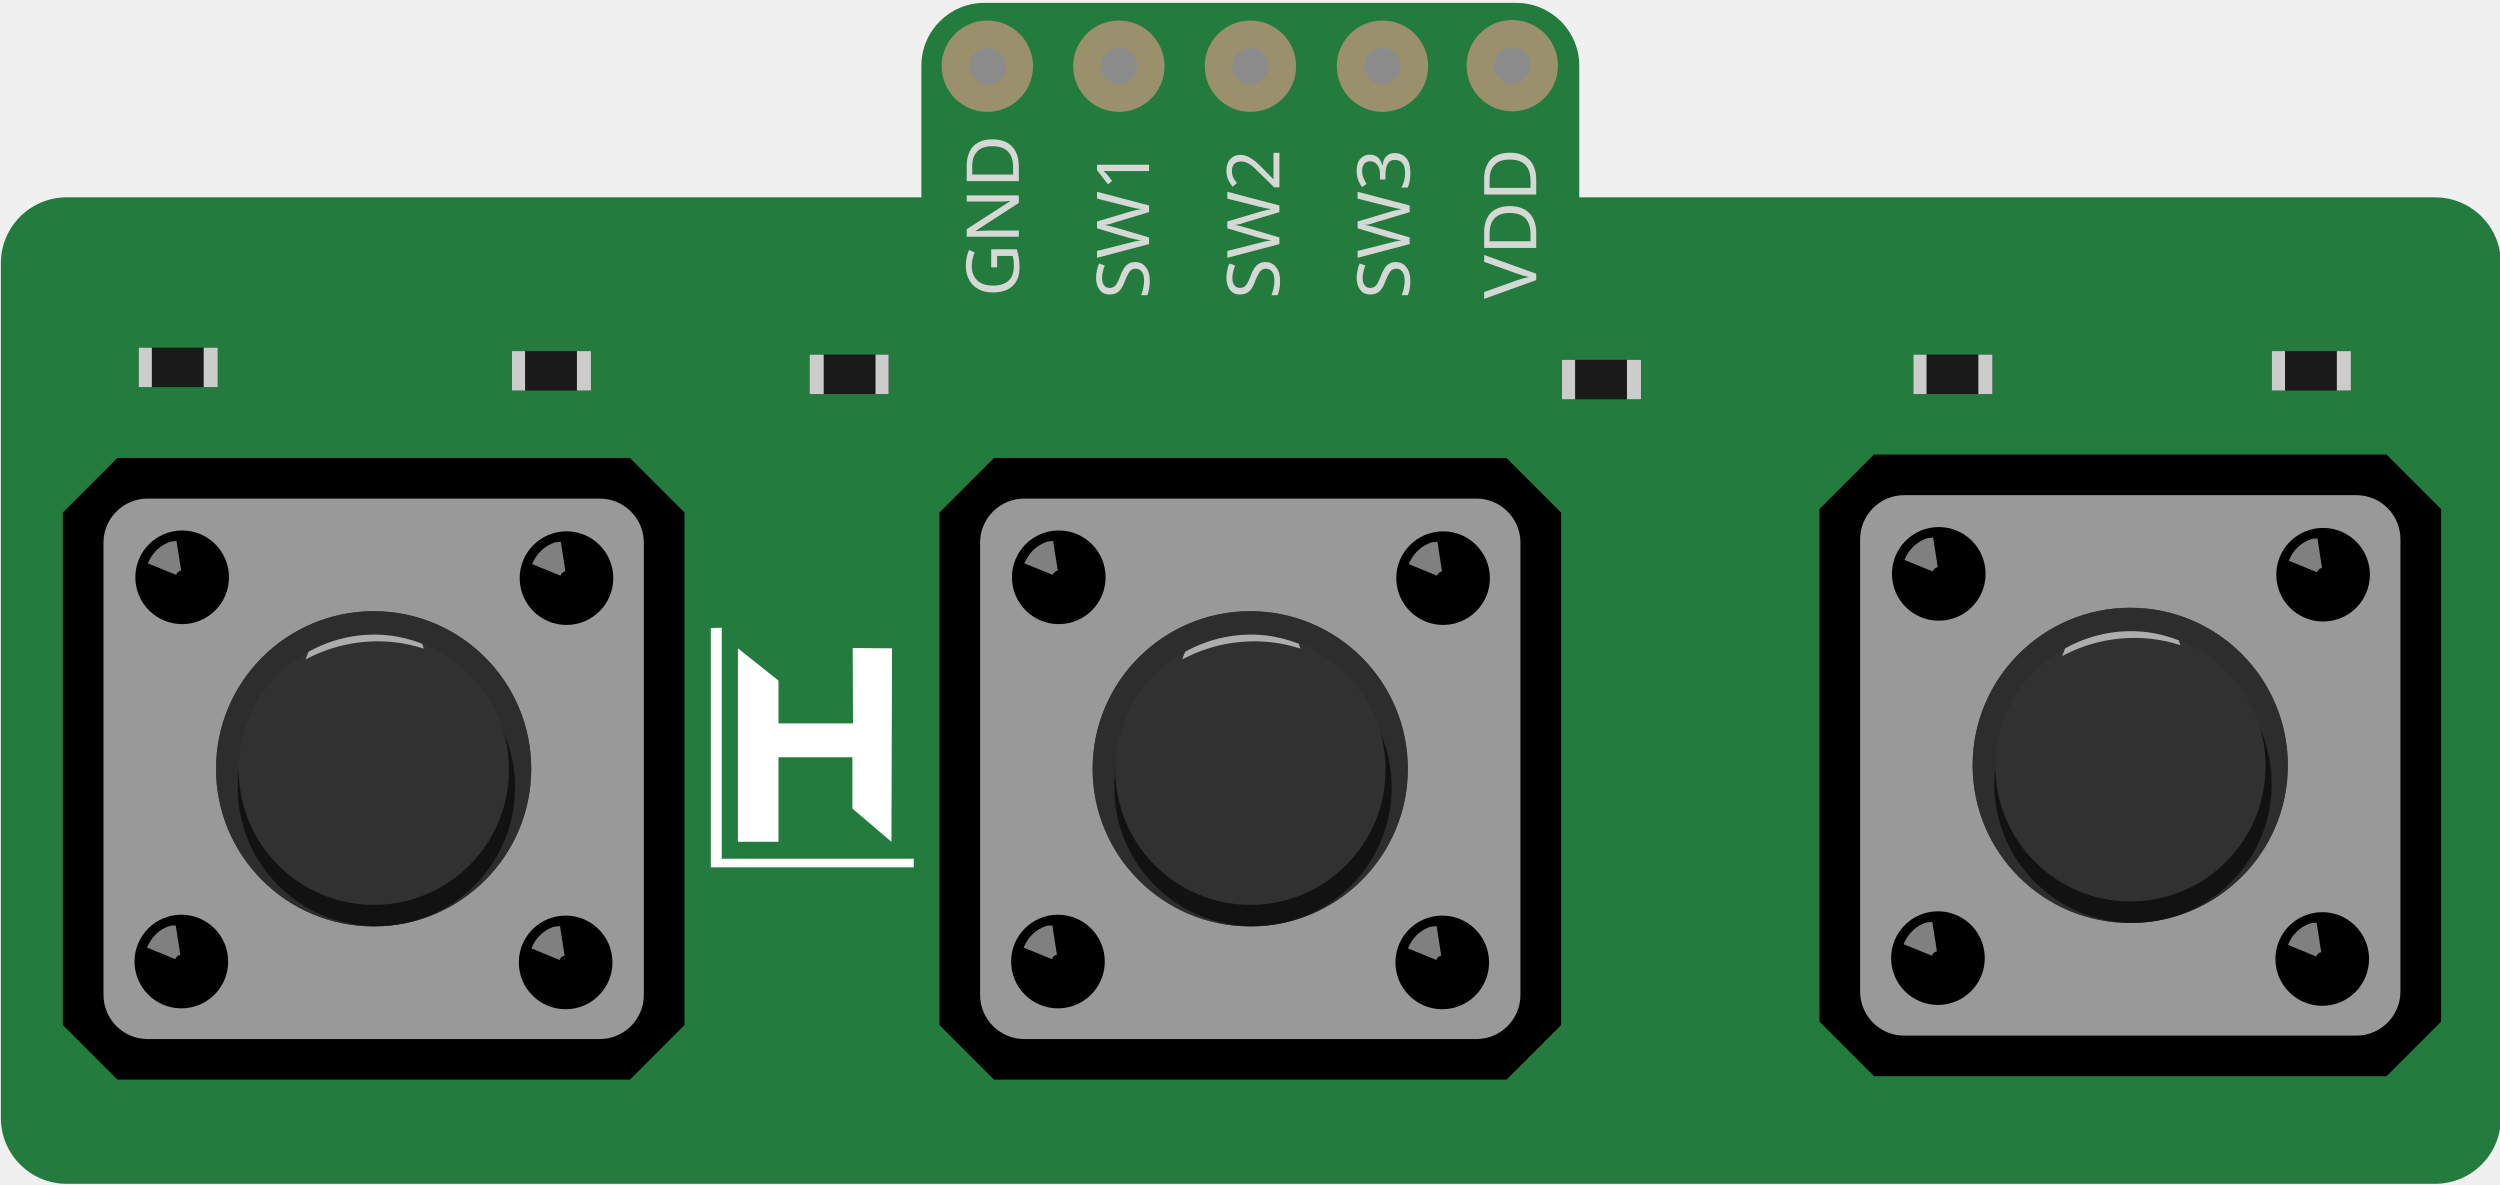
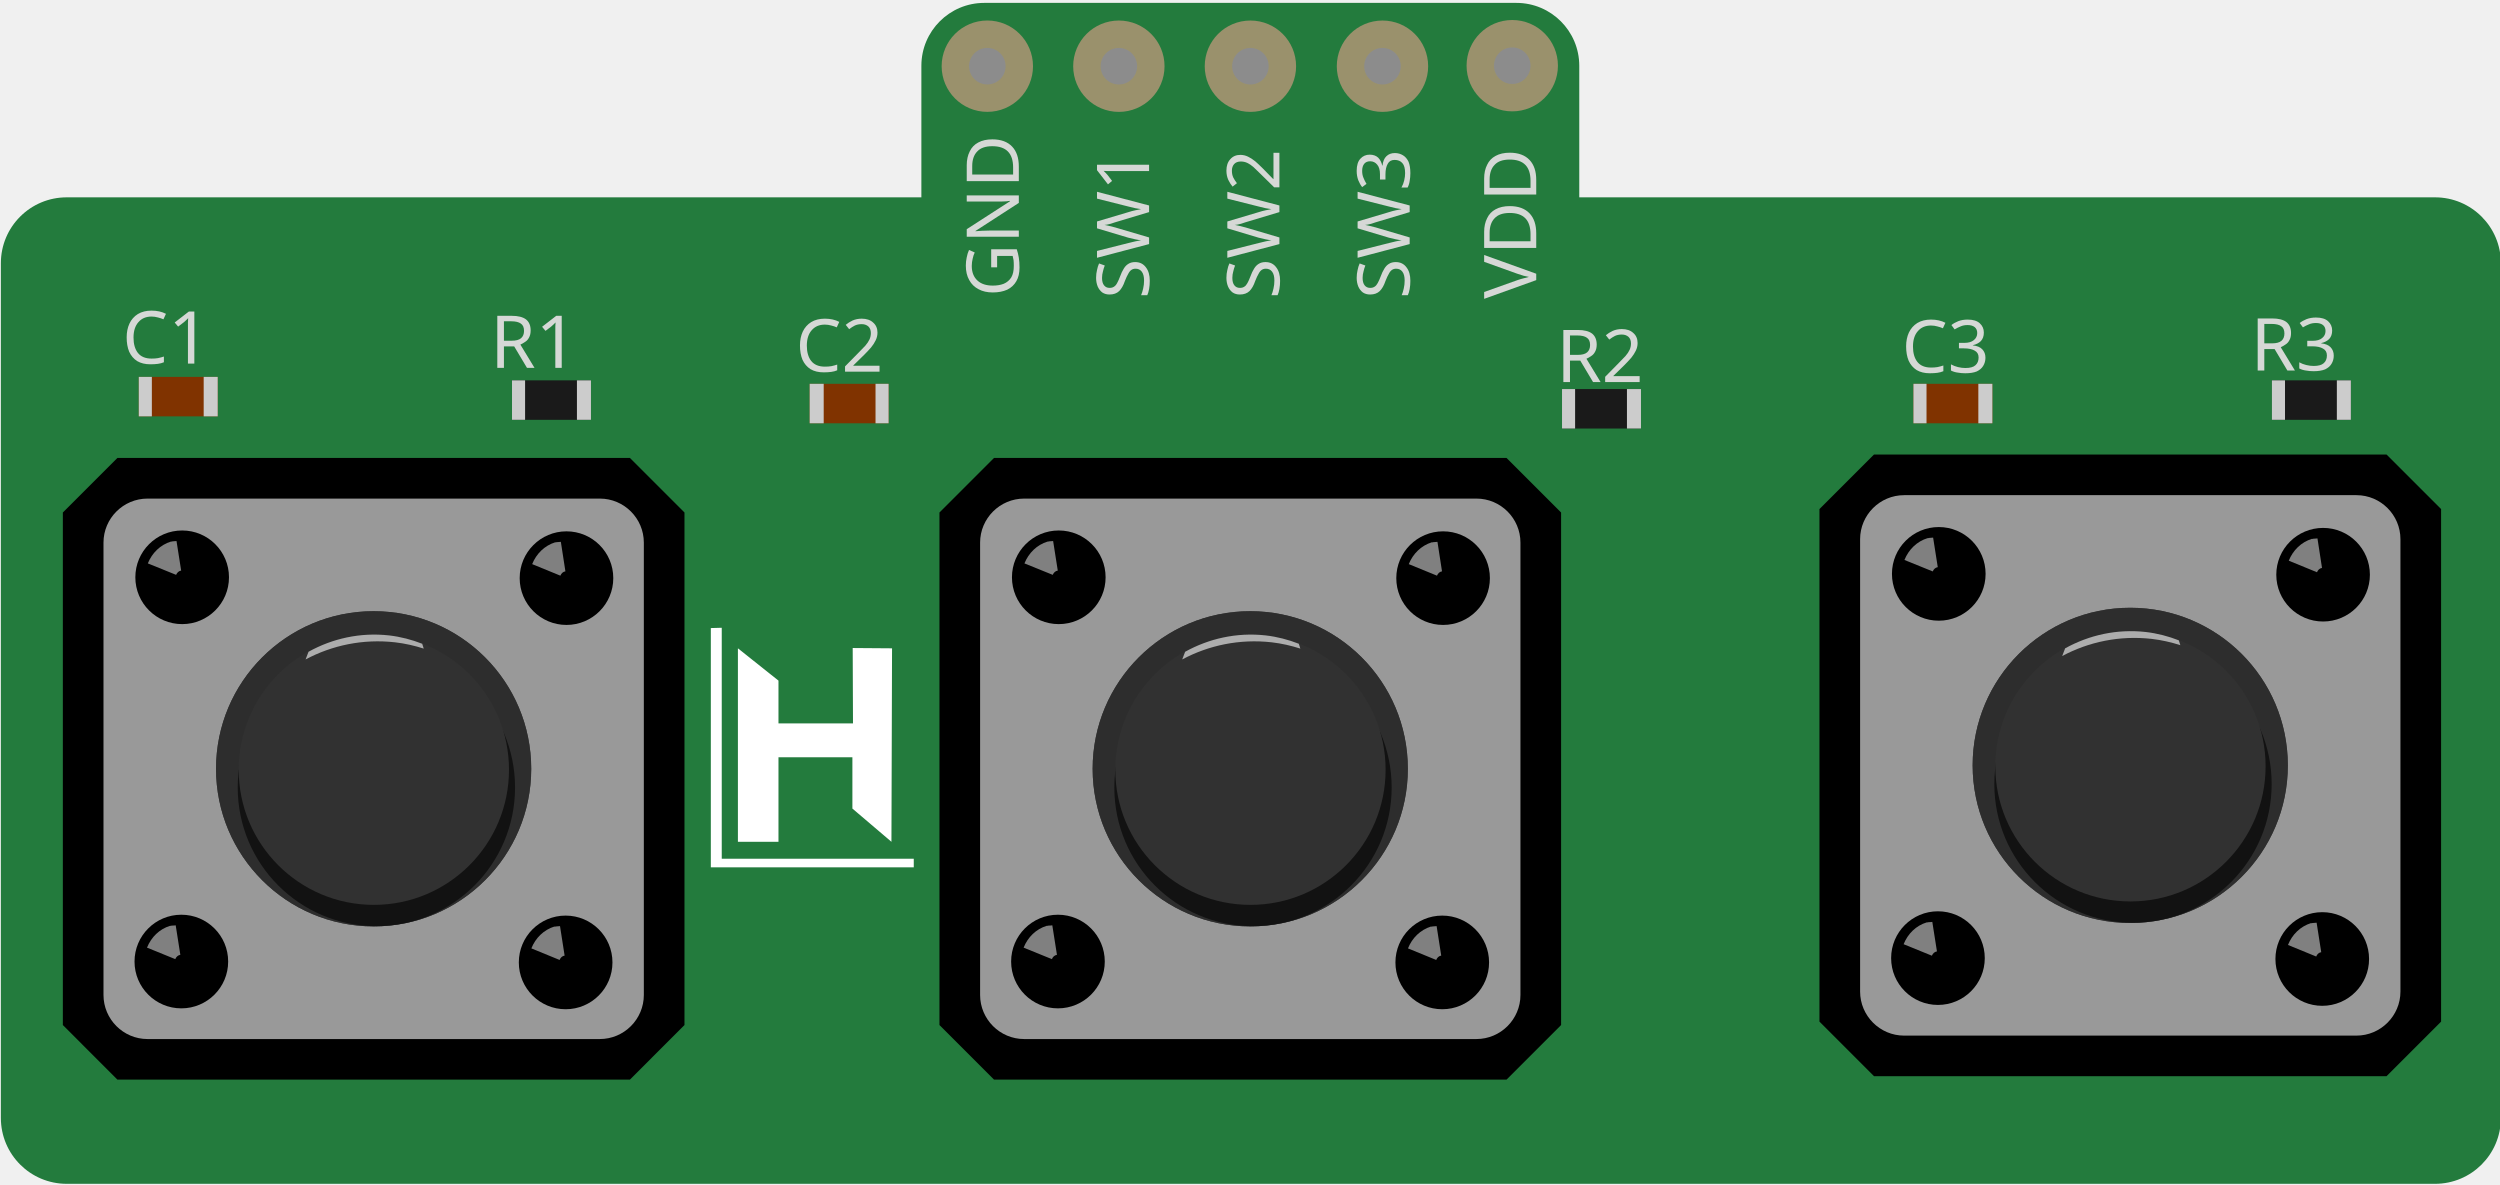
<svg xmlns="http://www.w3.org/2000/svg" version="1.2" x="0px" y="0px" width="1.9in" height="0.9in" viewBox="0 0 171 81" xml:space="preserve" id="svg8804">
  <defs id="defs11742" />
  <text style="font-size:6.497px;font-family:OCRA;fill:#ffffff" transform="scale(1.00069,0.9993107)" font-size="5.211" id="text5520" x="15.941" y="68.513" />
-   <g id="g4811">
-     <rect ry="4.502" y="13.498" x="0.06" height="67.475" width="171" id="rect21853" style="fill:#237b3d;fill-opacity:1;stroke:none;stroke-width:1;stroke-miterlimit:4;stroke-dasharray:none;stroke-opacity:1" />
-     <g transform="matrix(1.285261,0,0,1.285261,-41.60457,11.31016)" id="g5413">
-       <path style="fill:#ffffff;fill-rule:evenodd;stroke:none;stroke-width:1px;stroke-linecap:butt;stroke-linejoin:miter;stroke-opacity:1" d="m 79.844,25.703 -2.094,-0.016 0.016,4.013 -3.966,0 0,-2.278 -2.159,-1.719 0,10.297 2.159,0 0,-4.5 3.934,0 0,2.731 2.078,1.769 z" id="path5409" />
-       <path style="fill:#ffffff;fill-rule:evenodd;stroke:none;stroke-width:1px;stroke-linecap:butt;stroke-linejoin:miter;stroke-opacity:1" d="m 81,36.9 -10.219,0 -5e-6,-12.291 -0.581,0.016 0,12.734 10.8,0 z" id="path5411" />
-     </g>
-     <g id="g4414" transform="matrix(0,1,-1,0,66.50021,11.38438)">
-       <rect ry="0" y="26.078" x="12.631" height="5.4" width="2.7" id="rect4408" style="fill:#1a1a1a;fill-opacity:1;stroke:none;stroke-width:1;stroke-miterlimit:4;stroke-dasharray:none;stroke-opacity:1" />
-       <rect style="fill:#cccccc;fill-opacity:1;stroke:none;stroke-width:1;stroke-miterlimit:4;stroke-dasharray:none;stroke-opacity:1" id="rect4410" width="2.7" height="0.895" x="12.631" y="30.584" ry="0" />
-       <rect style="fill:#cccccc;fill-opacity:1;stroke:none;stroke-width:1;stroke-miterlimit:4;stroke-dasharray:none;stroke-opacity:1" id="rect4412" width="2.7" height="0.96" x="12.631" y="26.078" ry="0" />
-     </g>
-     <g transform="matrix(0,1,-1,0,138.3213,11.98089)" id="g4419">
-       <rect style="fill:#1a1a1a;fill-opacity:1;stroke:none;stroke-width:1;stroke-miterlimit:4;stroke-dasharray:none;stroke-opacity:1" id="rect4421" width="2.7" height="5.4" x="12.631" y="26.078" ry="0" />
-       <rect ry="0" y="30.584" x="12.631" height="0.895" width="2.7" id="rect4423" style="fill:#cccccc;fill-opacity:1;stroke:none;stroke-width:1;stroke-miterlimit:4;stroke-dasharray:none;stroke-opacity:1" />
-       <rect ry="0" y="26.078" x="12.631" height="0.96" width="2.7" id="rect4425" style="fill:#cccccc;fill-opacity:1;stroke:none;stroke-width:1;stroke-miterlimit:4;stroke-dasharray:none;stroke-opacity:1" />
-     </g>
-     <g id="g4427" transform="matrix(0,1,-1,0,186.8783,11.38438)">
-       <rect ry="0" y="26.078" x="12.631" height="5.4" width="2.7" id="rect4429" style="fill:#1a1a1a;fill-opacity:1;stroke:none;stroke-width:1;stroke-miterlimit:4;stroke-dasharray:none;stroke-opacity:1" />
-       <rect style="fill:#cccccc;fill-opacity:1;stroke:none;stroke-width:1;stroke-miterlimit:4;stroke-dasharray:none;stroke-opacity:1" id="rect4431" width="2.7" height="0.895" x="12.631" y="30.584" ry="0" />
-       <rect style="fill:#cccccc;fill-opacity:1;stroke:none;stroke-width:1;stroke-miterlimit:4;stroke-dasharray:none;stroke-opacity:1" id="rect4433" width="2.7" height="0.96" x="12.631" y="26.078" ry="0" />
-     </g>
-     <g transform="matrix(0,1,-1,0,40.97026,11.1474)" id="g4435">
-       <rect style="fill:#1a1a1a;fill-opacity:1;stroke:none;stroke-width:1;stroke-miterlimit:4;stroke-dasharray:none;stroke-opacity:1" id="rect4437" width="2.7" height="5.4" x="12.631" y="26.078" ry="0" />
-       <rect ry="0" y="30.584" x="12.631" height="0.895" width="2.7" id="rect4439" style="fill:#cccccc;fill-opacity:1;stroke:none;stroke-width:1;stroke-miterlimit:4;stroke-dasharray:none;stroke-opacity:1" />
-       <rect ry="0" y="26.078" x="12.631" height="0.96" width="2.7" id="rect4441" style="fill:#cccccc;fill-opacity:1;stroke:none;stroke-width:1;stroke-miterlimit:4;stroke-dasharray:none;stroke-opacity:1" />
-     </g>
-     <g id="g4443" transform="matrix(0,-1,1,0,29.30244,39.58418)">
-       <rect ry="0" y="26.078" x="12.631" height="5.4" width="2.7" id="rect4445" style="fill:#1a1a1a;fill-opacity:1;stroke:none;stroke-width:1;stroke-miterlimit:4;stroke-dasharray:none;stroke-opacity:1" />
-       <rect style="fill:#cccccc;fill-opacity:1;stroke:none;stroke-width:1;stroke-miterlimit:4;stroke-dasharray:none;stroke-opacity:1" id="rect4447" width="2.7" height="0.895" x="12.631" y="30.584" ry="0" />
-       <rect style="fill:#cccccc;fill-opacity:1;stroke:none;stroke-width:1;stroke-miterlimit:4;stroke-dasharray:none;stroke-opacity:1" id="rect4449" width="2.7" height="0.96" x="12.631" y="26.078" ry="0" />
-     </g>
-     <g transform="matrix(0,1,-1,0,162.3576,11.62137)" id="g4451">
-       <rect style="fill:#1a1a1a;fill-opacity:1;stroke:none;stroke-width:1;stroke-miterlimit:4;stroke-dasharray:none;stroke-opacity:1" id="rect4453" width="2.7" height="5.4" x="12.631" y="26.078" ry="0" />
-       <rect ry="0" y="30.584" x="12.631" height="0.895" width="2.7" id="rect4455" style="fill:#cccccc;fill-opacity:1;stroke:none;stroke-width:1;stroke-miterlimit:4;stroke-dasharray:none;stroke-opacity:1" />
-       <rect ry="0" y="26.078" x="12.631" height="0.96" width="2.7" id="rect4457" style="fill:#cccccc;fill-opacity:1;stroke:none;stroke-width:1;stroke-miterlimit:4;stroke-dasharray:none;stroke-opacity:1" />
-     </g>
-     <rect ry="4.302" y="0.198" x="63.022" height="18" width="45" id="rect21853-3" style="fill:#237b3d;fill-opacity:1;stroke:none;stroke-width:1;stroke-miterlimit:4;stroke-dasharray:none;stroke-opacity:1" />
-     <circle style="fill:#8c8c8c;fill-opacity:1;stroke:#9a916c;stroke-width:1.875" cx="85.528" cy="4.529" id="connector2pin" r="2.187" />
-     <circle style="fill:#8c8c8c;fill-opacity:1;stroke:#9a916c;stroke-width:1.875" cx="76.53" cy="4.529" id="connector3pin" r="2.187" />
-     <circle style="fill:#8c8c8c;fill-opacity:1;stroke:#9a916c;stroke-width:1.875" cx="67.533" cy="4.527" id="connector4pin" r="2.187" />
-     <circle style="fill:#8c8c8c;fill-opacity:1;stroke:#9a916c;stroke-width:1.875" cx="94.561" cy="4.529" id="connector1pin" r="2.187" />
-     <circle style="fill:#8c8c8c;fill-opacity:1;stroke:#9a916c;stroke-width:1.875" cx="103.438" cy="4.493" id="connector0pin" r="2.187" />
-     <text x="-20.318" font-size="5" id="l4" style="font-style:normal;font-variant:normal;font-weight:normal;font-stretch:normal;font-size:5px;font-family:OCRA;-inkscape-font-specification:OCRA;fill:#d6d8d6" transform="matrix(0,-1,1,0,0,0)" y="69.687">GND</text>
-     <text x="-20.443" font-size="5" id="l3" style="font-style:normal;font-variant:normal;font-weight:normal;font-stretch:normal;font-size:5px;font-family:OCRA;-inkscape-font-specification:OCRA;fill:#d6d8d6" transform="matrix(0,-1,1,0,0,0)" y="78.599">SW1</text>
-     <text x="-20.443" font-size="5" id="l2" style="font-style:normal;font-variant:normal;font-weight:normal;font-stretch:normal;font-size:5px;font-family:OCRA;-inkscape-font-specification:OCRA;fill:#d6d8d6" transform="matrix(0,-1,1,0,0,0)" y="87.511">SW2</text>
-     <text x="-20.443" font-size="5" id="l1" style="font-style:normal;font-variant:normal;font-weight:normal;font-stretch:normal;font-size:5px;font-family:OCRA;-inkscape-font-specification:OCRA;fill:#d6d8d6" transform="matrix(0,-1,1,0,0,0)" y="96.423">SW3</text>
-     <text x="-20.443" font-size="5" id="l0" style="font-style:normal;font-variant:normal;font-weight:normal;font-stretch:normal;font-size:5px;font-family:OCRA;-inkscape-font-specification:OCRA;fill:#d6d8d6" transform="matrix(0,-1,1,0,0,0)" y="105.078">VDD</text>
-     <g transform="matrix(0.09,0,0,0.09,4.29879,31.32466)" id="g6911">
-       <polygon points="0,41.444 0,430.982 41.444,472.44 430.996,472.44 472.44,430.982 472.44,41.444 430.982,0 41.444,0 " id="polygon6913" />
-       <g id="g6915">
-         <path style="fill:#999999" d="m 441.551,408.121 c 0,18.444 -15,33.5 -33.486,33.5 l -343.719,3e-4 c -18.416,0 -33.458,-15.055 -33.458,-33.5 l 0,-343.789 c 0,-18.416 15.041,-33.458 33.458,-33.458 l 343.775,0 c 18.43,0 33.43,15.041 33.43,33.458 l -8e-4,343.788 0,0 z" id="path6917" />
-         <circle cx="90.68" cy="90.694" r="35.583" id="circle6919" />
-         <circle cx="382.76" cy="91.332" r="35.569" id="circle6921" />
-         <circle cx="382.121" cy="383.385" r="35.583" id="circle6923" />
-         <circle cx="90.055" cy="382.719" r="35.583" id="circle6925" />
-         <circle style="fill:#3f3f3f" cx="236.192" cy="236.234" r="119.777" id="circle6927" />
-         <circle style="fill:#2d2d2d" cx="236.192" cy="236.234" r="119.777" id="circle6929" />
-         <circle style="opacity:0.6" cx="238.289" cy="250.456" r="105.388" id="circle6931" />
-         <circle style="fill:#313131" cx="236.359" cy="236.942" r="102.707" id="circle6933" />
-         <path style="opacity:0.5;fill:#ffffff" d="m 86.082,88.832 c 0.722,-1.653 1.986,-2.958 3.833,-3.25 L 86.388,63.138 c -1.347,0.222 -2.764,0.042 -4.083,0.472 L 82.277,63.499 c -8.306,2.542 -14.486,8.736 -17.694,16.625 l 21.5,8.708 z" id="path6935" />
-         <path style="opacity:0.5;fill:#ffffff" d="m 378.121,89.457 c 0.694,-1.708 1.972,-3 3.819,-3.292 l -3.458,-22.416 c -1.417,0.25 -2.764,0.042 -4.139,0.431 l -0.056,-0.125 c -8.208,2.542 -14.43,8.722 -17.611,16.625 L 378.121,89.457 Z" id="path6937" />
-         <path style="opacity:0.5;fill:#ffffff" d="m 377.524,381.51 c 0.708,-1.736 1.958,-3.014 3.819,-3.306 l -3.5,-22.403 c -1.361,0.25 -2.764,0.056 -4.083,0.458 l -0.056,-0.194 c -8.264,2.556 -14.486,8.736 -17.625,16.653 L 377.524,381.51 Z" id="path6939" />
-         <path style="opacity:0.5;fill:#ffffff" d="m 85.444,380.885 c 0.708,-1.708 1.986,-2.958 3.847,-3.278 l -3.528,-22.43 c -1.361,0.319 -2.764,0.056 -4.097,0.458 l -0.042,-0.111 c -8.292,2.5 -14.472,8.708 -17.666,16.625 l 21.486,8.736 z" id="path6941" />
-         <path style="opacity:0.6;fill:#ffffff" d="m 273.109,141.207 c -7.944,-3.097 -16.319,-5.319 -25.18,-6.347 -22.069,-2.444 -43.166,2.431 -61.208,12.43 l -2.236,5.847 c 20.139,-10.764 43.611,-15.778 68.027,-13.028 7.528,0.875 14.833,2.556 21.764,4.778 L 273.109,141.207 Z" id="path6943" />
-       </g>
-     </g>
-     <g transform="matrix(0.09,0,0,0.09,124.4509,31.09041)" id="g6911-5">
-       <polygon points="430.982,0 41.444,0 0,41.444 0,430.982 41.444,472.44 430.996,472.44 472.44,430.982 472.44,41.444 " id="polygon6913-5" />
-       <g id="g6915-7">
-         <path style="fill:#999999" d="m 441.551,408.121 c 0,18.444 -15,33.5 -33.486,33.5 l -343.719,3e-4 c -18.416,0 -33.458,-15.055 -33.458,-33.5 l 0,-343.789 c 0,-18.416 15.041,-33.458 33.458,-33.458 l 343.775,0 c 18.43,0 33.43,15.041 33.43,33.458 l -8e-4,343.788 0,0 z" id="path6917-3" />
-         <circle cx="90.68" cy="90.694" r="35.583" id="circle6919-9" />
-         <circle cx="382.76" cy="91.332" r="35.569" id="circle6921-9" />
-         <circle cx="382.121" cy="383.385" r="35.583" id="circle6923-2" />
-         <circle cx="90.055" cy="382.719" r="35.583" id="circle6925-2" />
-         <circle style="fill:#3f3f3f" cx="236.192" cy="236.234" r="119.777" id="circle6927-5" />
-         <circle style="fill:#2d2d2d" cx="236.192" cy="236.234" r="119.777" id="circle6929-7" />
-         <circle style="opacity:0.6" cx="238.289" cy="250.456" r="105.388" id="circle6931-6" />
-         <circle style="fill:#313131" cx="236.359" cy="236.942" r="102.707" id="circle6933-0" />
-         <path style="opacity:0.5;fill:#ffffff" d="m 86.082,88.832 c 0.722,-1.653 1.986,-2.958 3.833,-3.25 L 86.388,63.138 c -1.347,0.222 -2.764,0.042 -4.083,0.472 L 82.277,63.499 c -8.306,2.542 -14.486,8.736 -17.694,16.625 l 21.5,8.708 z" id="path6935-1" />
-         <path style="opacity:0.5;fill:#ffffff" d="m 378.121,89.457 c 0.694,-1.708 1.972,-3 3.819,-3.292 l -3.458,-22.416 c -1.417,0.25 -2.764,0.042 -4.139,0.431 l -0.056,-0.125 c -8.208,2.542 -14.43,8.722 -17.611,16.625 L 378.121,89.457 Z" id="path6937-1" />
-         <path style="opacity:0.5;fill:#ffffff" d="m 377.524,381.51 c 0.708,-1.736 1.958,-3.014 3.819,-3.306 l -3.5,-22.403 c -1.361,0.25 -2.764,0.056 -4.083,0.458 l -0.056,-0.194 c -8.264,2.556 -14.486,8.736 -17.625,16.653 L 377.524,381.51 Z" id="path6939-2" />
-         <path style="opacity:0.5;fill:#ffffff" d="m 85.444,380.885 c 0.708,-1.708 1.986,-2.958 3.847,-3.278 l -3.528,-22.43 c -1.361,0.319 -2.764,0.056 -4.097,0.458 l -0.042,-0.111 c -8.292,2.5 -14.472,8.708 -17.666,16.625 l 21.486,8.736 z" id="path6941-1" />
-         <path style="opacity:0.6;fill:#ffffff" d="m 273.109,141.207 c -7.944,-3.097 -16.319,-5.319 -25.18,-6.347 -22.069,-2.444 -43.166,2.431 -61.208,12.43 l -2.236,5.847 c 20.139,-10.764 43.611,-15.778 68.027,-13.028 7.528,0.875 14.833,2.556 21.764,4.778 L 273.109,141.207 Z" id="path6943-7" />
-       </g>
-     </g>
-     <g transform="matrix(0.09,0,0,0.09,64.25908,31.32466)" id="g6911-5-4">
-       <polygon points="472.44,430.982 472.44,41.444 430.982,0 41.444,0 0,41.444 0,430.982 41.444,472.44 430.996,472.44 " id="polygon6913-5-5" />
-       <g id="g6915-7-2">
-         <path style="fill:#999999" d="m 441.551,408.121 c 0,18.444 -15,33.5 -33.486,33.5 l -343.719,3e-4 c -18.416,0 -33.458,-15.055 -33.458,-33.5 l 0,-343.789 c 0,-18.416 15.041,-33.458 33.458,-33.458 l 343.775,0 c 18.43,0 33.43,15.041 33.43,33.458 l -8e-4,343.788 0,0 z" id="path6917-3-1" />
-         <circle cx="90.68" cy="90.694" r="35.583" id="circle6919-9-9" />
-         <circle cx="382.76" cy="91.332" r="35.569" id="circle6921-9-4" />
-         <circle cx="382.121" cy="383.385" r="35.583" id="circle6923-2-8" />
-         <circle cx="90.055" cy="382.719" r="35.583" id="circle6925-2-4" />
-         <circle style="fill:#3f3f3f" cx="236.192" cy="236.234" r="119.777" id="circle6927-5-6" />
-         <circle style="fill:#2d2d2d" cx="236.192" cy="236.234" r="119.777" id="circle6929-7-1" />
-         <circle style="opacity:0.6" cx="238.289" cy="250.456" r="105.388" id="circle6931-6-6" />
-         <circle style="fill:#313131" cx="236.359" cy="236.942" r="102.707" id="circle6933-0-0" />
-         <path style="opacity:0.5;fill:#ffffff" d="m 86.082,88.832 c 0.722,-1.653 1.986,-2.958 3.833,-3.25 L 86.388,63.138 c -1.347,0.222 -2.764,0.042 -4.083,0.472 L 82.277,63.499 c -8.306,2.542 -14.486,8.736 -17.694,16.625 l 21.5,8.708 z" id="path6935-1-2" />
-         <path style="opacity:0.5;fill:#ffffff" d="m 378.121,89.457 c 0.694,-1.708 1.972,-3 3.819,-3.292 l -3.458,-22.416 c -1.417,0.25 -2.764,0.042 -4.139,0.431 l -0.056,-0.125 c -8.208,2.542 -14.43,8.722 -17.611,16.625 L 378.121,89.457 Z" id="path6937-1-8" />
-         <path style="opacity:0.5;fill:#ffffff" d="m 377.524,381.51 c 0.708,-1.736 1.958,-3.014 3.819,-3.306 l -3.5,-22.403 c -1.361,0.25 -2.764,0.056 -4.083,0.458 l -0.056,-0.194 c -8.264,2.556 -14.486,8.736 -17.625,16.653 L 377.524,381.51 Z" id="path6939-2-7" />
-         <path style="opacity:0.5;fill:#ffffff" d="m 85.444,380.885 c 0.708,-1.708 1.986,-2.958 3.847,-3.278 l -3.528,-22.43 c -1.361,0.319 -2.764,0.056 -4.097,0.458 l -0.042,-0.111 c -8.292,2.5 -14.472,8.708 -17.666,16.625 l 21.486,8.736 z" id="path6941-1-9" />
-         <path style="opacity:0.6;fill:#ffffff" d="m 273.109,141.207 c -7.944,-3.097 -16.319,-5.319 -25.18,-6.347 -22.069,-2.444 -43.166,2.431 -61.208,12.43 l -2.236,5.847 c 20.139,-10.764 43.611,-15.778 68.027,-13.028 7.528,0.875 14.833,2.556 21.764,4.778 L 273.109,141.207 Z" id="path6943-7-7" />
-       </g>
+   <rect style="fill:#237b3d;fill-opacity:1;stroke:none;stroke-width:1;stroke-miterlimit:4;stroke-dasharray:none;stroke-opacity:1" id="rect21853" width="171" height="67.475" x="0.06" y="13.498" ry="4.502" />
+   <g id="g5413" transform="matrix(1.285261,0,0,1.285261,-41.60457,11.31016)">
+     <path id="path5409" d="m 79.844,25.703 -2.094,-0.016 0.016,4.013 -3.966,0 0,-2.278 -2.159,-1.719 0,10.297 2.159,0 0,-4.5 3.934,0 0,2.731 2.078,1.769 z" style="fill:#ffffff;fill-rule:evenodd;stroke:none;stroke-width:1px;stroke-linecap:butt;stroke-linejoin:miter;stroke-opacity:1" />
+     <path id="path5411" d="m 81,36.9 -10.219,0 -5e-6,-12.291 -0.581,0.016 0,12.734 10.8,0 z" style="fill:#ffffff;fill-rule:evenodd;stroke:none;stroke-width:1px;stroke-linecap:butt;stroke-linejoin:miter;stroke-opacity:1" />
+   </g>
+   <g transform="matrix(0,1,-1,0,66.50021,13.38438)" id="g4414">
+     <rect style="fill:#1a1a1a;fill-opacity:1;stroke:none;stroke-width:1;stroke-miterlimit:4;stroke-dasharray:none;stroke-opacity:1" id="rect4408" width="2.7" height="5.4" x="12.631" y="26.078" ry="0" />
+     <rect ry="0" y="30.584" x="12.631" height="0.895" width="2.7" id="rect4410" style="fill:#cccccc;fill-opacity:1;stroke:none;stroke-width:1;stroke-miterlimit:4;stroke-dasharray:none;stroke-opacity:1" />
+     <rect ry="0" y="26.078" x="12.631" height="0.96" width="2.7" id="rect4412" style="fill:#cccccc;fill-opacity:1;stroke:none;stroke-width:1;stroke-miterlimit:4;stroke-dasharray:none;stroke-opacity:1" />
+   </g>
+   <g id="g4419" transform="matrix(0,1,-1,0,138.3213,13.98089)">
+     <rect ry="0" y="26.078" x="12.631" height="5.4" width="2.7" id="rect4421" style="fill:#1a1a1a;fill-opacity:1;stroke:none;stroke-width:1;stroke-miterlimit:4;stroke-dasharray:none;stroke-opacity:1" />
+     <rect style="fill:#cccccc;fill-opacity:1;stroke:none;stroke-width:1;stroke-miterlimit:4;stroke-dasharray:none;stroke-opacity:1" id="rect4423" width="2.7" height="0.895" x="12.631" y="30.584" ry="0" />
+     <rect style="fill:#cccccc;fill-opacity:1;stroke:none;stroke-width:1;stroke-miterlimit:4;stroke-dasharray:none;stroke-opacity:1" id="rect4425" width="2.7" height="0.96" x="12.631" y="26.078" ry="0" />
+   </g>
+   <g transform="matrix(0,1,-1,0,186.8783,13.38438)" id="g4427">
+     <rect style="fill:#1a1a1a;fill-opacity:1;stroke:none;stroke-width:1;stroke-miterlimit:4;stroke-dasharray:none;stroke-opacity:1" id="rect4429" width="2.7" height="5.4" x="12.631" y="26.078" ry="0" />
+     <rect ry="0" y="30.584" x="12.631" height="0.895" width="2.7" id="rect4431" style="fill:#cccccc;fill-opacity:1;stroke:none;stroke-width:1;stroke-miterlimit:4;stroke-dasharray:none;stroke-opacity:1" />
+     <rect ry="0" y="26.078" x="12.631" height="0.96" width="2.7" id="rect4433" style="fill:#cccccc;fill-opacity:1;stroke:none;stroke-width:1;stroke-miterlimit:4;stroke-dasharray:none;stroke-opacity:1" />
+   </g>
+   <g id="g4488" transform="translate(0,2)">
+     <rect transform="matrix(0,1,-1,0,0,0)" ry="0" y="-14.892" x="23.779" height="5.4" width="2.7" id="rect4437" style="fill:#803300;fill-opacity:1;stroke:none;stroke-width:1;stroke-miterlimit:4;stroke-dasharray:none;stroke-opacity:1" />
+     <rect transform="matrix(0,1,-1,0,0,0)" style="fill:#cccccc;fill-opacity:1;stroke:none;stroke-width:1;stroke-miterlimit:4;stroke-dasharray:none;stroke-opacity:1" id="rect4439" width="2.7" height="0.895" x="23.779" y="-10.387" ry="0" />
+     <rect transform="matrix(0,1,-1,0,0,0)" style="fill:#cccccc;fill-opacity:1;stroke:none;stroke-width:1;stroke-miterlimit:4;stroke-dasharray:none;stroke-opacity:1" id="rect4441" width="2.7" height="0.96" x="23.779" y="-14.892" ry="0" />
+   </g>
+   <g id="g4496" transform="translate(0,2)">
+     <rect transform="matrix(0,-1,1,0,0,0)" style="fill:#803300;fill-opacity:1;stroke:none;stroke-width:1;stroke-miterlimit:4;stroke-dasharray:none;stroke-opacity:1" id="rect4445" width="2.7" height="5.4" x="-26.953" y="55.381" ry="0" />
+     <rect transform="matrix(0,-1,1,0,0,0)" ry="0" y="59.886" x="-26.953" height="0.895" width="2.7" id="rect4447" style="fill:#cccccc;fill-opacity:1;stroke:none;stroke-width:1;stroke-miterlimit:4;stroke-dasharray:none;stroke-opacity:1" />
+     <rect transform="matrix(0,-1,1,0,0,0)" ry="0" y="55.381" x="-26.953" height="0.96" width="2.7" id="rect4449" style="fill:#cccccc;fill-opacity:1;stroke:none;stroke-width:1;stroke-miterlimit:4;stroke-dasharray:none;stroke-opacity:1" />
+   </g>
+   <g id="g4504" transform="translate(0,2)">
+     <rect transform="matrix(0,1,-1,0,0,0)" ry="0" y="-136.279" x="24.253" height="5.4" width="2.7" id="rect4453" style="fill:#803300;fill-opacity:1;stroke:none;stroke-width:1;stroke-miterlimit:4;stroke-dasharray:none;stroke-opacity:1" />
+     <rect transform="matrix(0,1,-1,0,0,0)" style="fill:#cccccc;fill-opacity:1;stroke:none;stroke-width:1;stroke-miterlimit:4;stroke-dasharray:none;stroke-opacity:1" id="rect4455" width="2.7" height="0.895" x="24.253" y="-131.774" ry="0" />
+     <rect transform="matrix(0,1,-1,0,0,0)" style="fill:#cccccc;fill-opacity:1;stroke:none;stroke-width:1;stroke-miterlimit:4;stroke-dasharray:none;stroke-opacity:1" id="rect4457" width="2.7" height="0.96" x="24.253" y="-136.279" ry="0" />
+   </g>
+   <rect style="fill:#237b3d;fill-opacity:1;stroke:none;stroke-width:1;stroke-miterlimit:4;stroke-dasharray:none;stroke-opacity:1" id="rect21853-3" width="45" height="18" x="63.022" y="0.198" ry="4.302" />
+   <circle r="2.187" id="connector2pin" cy="4.529" cx="85.528" style="fill:#8c8c8c;fill-opacity:1;stroke:#9a916c;stroke-width:1.875" />
+   <circle r="2.187" id="connector3pin" cy="4.529" cx="76.53" style="fill:#8c8c8c;fill-opacity:1;stroke:#9a916c;stroke-width:1.875" />
+   <circle r="2.187" id="connector4pin" cy="4.527" cx="67.533" style="fill:#8c8c8c;fill-opacity:1;stroke:#9a916c;stroke-width:1.875" />
+   <circle r="2.187" id="connector1pin" cy="4.529" cx="94.561" style="fill:#8c8c8c;fill-opacity:1;stroke:#9a916c;stroke-width:1.875" />
+   <circle r="2.187" id="connector0pin" cy="4.493" cx="103.438" style="fill:#8c8c8c;fill-opacity:1;stroke:#9a916c;stroke-width:1.875" />
+   <text y="69.687" transform="matrix(0,-1,1,0,0,0)" style="font-style:normal;font-variant:normal;font-weight:normal;font-stretch:normal;font-size:5px;font-family:OCRA;-inkscape-font-specification:OCRA;fill:#d6d8d6" id="l4" font-size="5" x="-20.318">GND</text>
+   <text y="78.599" transform="matrix(0,-1,1,0,0,0)" style="font-style:normal;font-variant:normal;font-weight:normal;font-stretch:normal;font-size:5px;font-family:OCRA;-inkscape-font-specification:OCRA;fill:#d6d8d6" id="l3" font-size="5" x="-20.443">SW1</text>
+   <text y="87.511" transform="matrix(0,-1,1,0,0,0)" style="font-style:normal;font-variant:normal;font-weight:normal;font-stretch:normal;font-size:5px;font-family:OCRA;-inkscape-font-specification:OCRA;fill:#d6d8d6" id="l2" font-size="5" x="-20.443">SW2</text>
+   <text y="96.423" transform="matrix(0,-1,1,0,0,0)" style="font-style:normal;font-variant:normal;font-weight:normal;font-stretch:normal;font-size:5px;font-family:OCRA;-inkscape-font-specification:OCRA;fill:#d6d8d6" id="l1" font-size="5" x="-20.443">SW3</text>
+   <text y="105.078" transform="matrix(0,-1,1,0,0,0)" style="font-style:normal;font-variant:normal;font-weight:normal;font-stretch:normal;font-size:5px;font-family:OCRA;-inkscape-font-specification:OCRA;fill:#d6d8d6" id="l0" font-size="5" x="-20.443">VDD</text>
+   <g id="g6911" transform="matrix(0.09,0,0,0.09,4.29879,31.32466)">
+     <polygon id="polygon6913" points="41.444,472.44 430.996,472.44 472.44,430.982 472.44,41.444 430.982,0 41.444,0 0,41.444 0,430.982 " />
+     <g id="g6915">
+       <path id="path6917" d="m 441.551,408.121 c 0,18.444 -15,33.5 -33.486,33.5 l -343.719,3e-4 c -18.416,0 -33.458,-15.055 -33.458,-33.5 l 0,-343.789 c 0,-18.416 15.041,-33.458 33.458,-33.458 l 343.775,0 c 18.43,0 33.43,15.041 33.43,33.458 l -8e-4,343.788 0,0 z" style="fill:#999999" />
+       <circle id="circle6919" r="35.583" cy="90.694" cx="90.68" />
+       <circle id="circle6921" r="35.569" cy="91.332" cx="382.76" />
+       <circle id="circle6923" r="35.583" cy="383.385" cx="382.121" />
+       <circle id="circle6925" r="35.583" cy="382.719" cx="90.055" />
+       <circle id="circle6927" r="119.777" cy="236.234" cx="236.192" style="fill:#3f3f3f" />
+       <circle id="circle6929" r="119.777" cy="236.234" cx="236.192" style="fill:#2d2d2d" />
+       <circle id="circle6931" r="105.388" cy="250.456" cx="238.289" style="opacity:0.6" />
+       <circle id="circle6933" r="102.707" cy="236.942" cx="236.359" style="fill:#313131" />
+       <path id="path6935" d="m 86.082,88.832 c 0.722,-1.653 1.986,-2.958 3.833,-3.25 L 86.388,63.138 c -1.347,0.222 -2.764,0.042 -4.083,0.472 L 82.277,63.499 c -8.306,2.542 -14.486,8.736 -17.694,16.625 l 21.5,8.708 z" style="opacity:0.5;fill:#ffffff" />
+       <path id="path6937" d="m 378.121,89.457 c 0.694,-1.708 1.972,-3 3.819,-3.292 l -3.458,-22.416 c -1.417,0.25 -2.764,0.042 -4.139,0.431 l -0.056,-0.125 c -8.208,2.542 -14.43,8.722 -17.611,16.625 L 378.121,89.457 Z" style="opacity:0.5;fill:#ffffff" />
+       <path id="path6939" d="m 377.524,381.51 c 0.708,-1.736 1.958,-3.014 3.819,-3.306 l -3.5,-22.403 c -1.361,0.25 -2.764,0.056 -4.083,0.458 l -0.056,-0.194 c -8.264,2.556 -14.486,8.736 -17.625,16.653 L 377.524,381.51 Z" style="opacity:0.5;fill:#ffffff" />
+       <path id="path6941" d="m 85.444,380.885 c 0.708,-1.708 1.986,-2.958 3.847,-3.278 l -3.528,-22.43 c -1.361,0.319 -2.764,0.056 -4.097,0.458 l -0.042,-0.111 c -8.292,2.5 -14.472,8.708 -17.666,16.625 l 21.486,8.736 z" style="opacity:0.5;fill:#ffffff" />
+       <path id="path6943" d="m 273.109,141.207 c -7.944,-3.097 -16.319,-5.319 -25.18,-6.347 -22.069,-2.444 -43.166,2.431 -61.208,12.43 l -2.236,5.847 c 20.139,-10.764 43.611,-15.778 68.027,-13.028 7.528,0.875 14.833,2.556 21.764,4.778 L 273.109,141.207 Z" style="opacity:0.6;fill:#ffffff" />
    </g>
  </g>
+   <g id="g6911-5" transform="matrix(0.09,0,0,0.09,124.4509,31.09041)">
+     <polygon id="polygon6913-5" points="0,41.444 0,430.982 41.444,472.44 430.996,472.44 472.44,430.982 472.44,41.444 430.982,0 41.444,0 " />
+     <g id="g6915-7">
+       <path id="path6917-3" d="m 441.551,408.121 c 0,18.444 -15,33.5 -33.486,33.5 l -343.719,3e-4 c -18.416,0 -33.458,-15.055 -33.458,-33.5 l 0,-343.789 c 0,-18.416 15.041,-33.458 33.458,-33.458 l 343.775,0 c 18.43,0 33.43,15.041 33.43,33.458 l -8e-4,343.788 0,0 z" style="fill:#999999" />
+       <circle id="circle6919-9" r="35.583" cy="90.694" cx="90.68" />
+       <circle id="circle6921-9" r="35.569" cy="91.332" cx="382.76" />
+       <circle id="circle6923-2" r="35.583" cy="383.385" cx="382.121" />
+       <circle id="circle6925-2" r="35.583" cy="382.719" cx="90.055" />
+       <circle id="circle6927-5" r="119.777" cy="236.234" cx="236.192" style="fill:#3f3f3f" />
+       <circle id="circle6929-7" r="119.777" cy="236.234" cx="236.192" style="fill:#2d2d2d" />
+       <circle id="circle6931-6" r="105.388" cy="250.456" cx="238.289" style="opacity:0.6" />
+       <circle id="circle6933-0" r="102.707" cy="236.942" cx="236.359" style="fill:#313131" />
+       <path id="path6935-1" d="m 86.082,88.832 c 0.722,-1.653 1.986,-2.958 3.833,-3.25 L 86.388,63.138 c -1.347,0.222 -2.764,0.042 -4.083,0.472 L 82.277,63.499 c -8.306,2.542 -14.486,8.736 -17.694,16.625 l 21.5,8.708 z" style="opacity:0.5;fill:#ffffff" />
+       <path id="path6937-1" d="m 378.121,89.457 c 0.694,-1.708 1.972,-3 3.819,-3.292 l -3.458,-22.416 c -1.417,0.25 -2.764,0.042 -4.139,0.431 l -0.056,-0.125 c -8.208,2.542 -14.43,8.722 -17.611,16.625 L 378.121,89.457 Z" style="opacity:0.5;fill:#ffffff" />
+       <path id="path6939-2" d="m 377.524,381.51 c 0.708,-1.736 1.958,-3.014 3.819,-3.306 l -3.5,-22.403 c -1.361,0.25 -2.764,0.056 -4.083,0.458 l -0.056,-0.194 c -8.264,2.556 -14.486,8.736 -17.625,16.653 L 377.524,381.51 Z" style="opacity:0.5;fill:#ffffff" />
+       <path id="path6941-1" d="m 85.444,380.885 c 0.708,-1.708 1.986,-2.958 3.847,-3.278 l -3.528,-22.43 c -1.361,0.319 -2.764,0.056 -4.097,0.458 l -0.042,-0.111 c -8.292,2.5 -14.472,8.708 -17.666,16.625 l 21.486,8.736 z" style="opacity:0.5;fill:#ffffff" />
+       <path id="path6943-7" d="m 273.109,141.207 c -7.944,-3.097 -16.319,-5.319 -25.18,-6.347 -22.069,-2.444 -43.166,2.431 -61.208,12.43 l -2.236,5.847 c 20.139,-10.764 43.611,-15.778 68.027,-13.028 7.528,0.875 14.833,2.556 21.764,4.778 L 273.109,141.207 Z" style="opacity:0.6;fill:#ffffff" />
+     </g>
+   </g>
+   <g id="g6911-5-4" transform="matrix(0.09,0,0,0.09,64.25908,31.32466)">
+     <polygon id="polygon6913-5-5" points="430.982,0 41.444,0 0,41.444 0,430.982 41.444,472.44 430.996,472.44 472.44,430.982 472.44,41.444 " />
+     <g id="g6915-7-2">
+       <path id="path6917-3-1" d="m 441.551,408.121 c 0,18.444 -15,33.5 -33.486,33.5 l -343.719,3e-4 c -18.416,0 -33.458,-15.055 -33.458,-33.5 l 0,-343.789 c 0,-18.416 15.041,-33.458 33.458,-33.458 l 343.775,0 c 18.43,0 33.43,15.041 33.43,33.458 l -8e-4,343.788 0,0 z" style="fill:#999999" />
+       <circle id="circle6919-9-9" r="35.583" cy="90.694" cx="90.68" />
+       <circle id="circle6921-9-4" r="35.569" cy="91.332" cx="382.76" />
+       <circle id="circle6923-2-8" r="35.583" cy="383.385" cx="382.121" />
+       <circle id="circle6925-2-4" r="35.583" cy="382.719" cx="90.055" />
+       <circle id="circle6927-5-6" r="119.777" cy="236.234" cx="236.192" style="fill:#3f3f3f" />
+       <circle id="circle6929-7-1" r="119.777" cy="236.234" cx="236.192" style="fill:#2d2d2d" />
+       <circle id="circle6931-6-6" r="105.388" cy="250.456" cx="238.289" style="opacity:0.6" />
+       <circle id="circle6933-0-0" r="102.707" cy="236.942" cx="236.359" style="fill:#313131" />
+       <path id="path6935-1-2" d="m 86.082,88.832 c 0.722,-1.653 1.986,-2.958 3.833,-3.25 L 86.388,63.138 c -1.347,0.222 -2.764,0.042 -4.083,0.472 L 82.277,63.499 c -8.306,2.542 -14.486,8.736 -17.694,16.625 l 21.5,8.708 z" style="opacity:0.5;fill:#ffffff" />
+       <path id="path6937-1-8" d="m 378.121,89.457 c 0.694,-1.708 1.972,-3 3.819,-3.292 l -3.458,-22.416 c -1.417,0.25 -2.764,0.042 -4.139,0.431 l -0.056,-0.125 c -8.208,2.542 -14.43,8.722 -17.611,16.625 L 378.121,89.457 Z" style="opacity:0.5;fill:#ffffff" />
+       <path id="path6939-2-7" d="m 377.524,381.51 c 0.708,-1.736 1.958,-3.014 3.819,-3.306 l -3.5,-22.403 c -1.361,0.25 -2.764,0.056 -4.083,0.458 l -0.056,-0.194 c -8.264,2.556 -14.486,8.736 -17.625,16.653 L 377.524,381.51 Z" style="opacity:0.5;fill:#ffffff" />
+       <path id="path6941-1-9" d="m 85.444,380.885 c 0.708,-1.708 1.986,-2.958 3.847,-3.278 l -3.528,-22.43 c -1.361,0.319 -2.764,0.056 -4.097,0.458 l -0.042,-0.111 c -8.292,2.5 -14.472,8.708 -17.666,16.625 l 21.486,8.736 z" style="opacity:0.5;fill:#ffffff" />
+       <path id="path6943-7-7" d="m 273.109,141.207 c -7.944,-3.097 -16.319,-5.319 -25.18,-6.347 -22.069,-2.444 -43.166,2.431 -61.208,12.43 l -2.236,5.847 c 20.139,-10.764 43.611,-15.778 68.027,-13.028 7.528,0.875 14.833,2.556 21.764,4.778 L 273.109,141.207 Z" style="opacity:0.6;fill:#ffffff" />
+     </g>
+   </g>
+   <text y="24.874" style="font-style:normal;font-variant:normal;font-weight:normal;font-stretch:normal;font-size:5px;font-family:OCRA;-inkscape-font-specification:OCRA;fill:#d6d8d6" id="l4-0" font-size="5" x="8.352">C1</text>
+   <text y="25.424" style="font-style:normal;font-variant:normal;font-weight:normal;font-stretch:normal;font-size:5px;font-family:OCRA;-inkscape-font-specification:OCRA;fill:#d6d8d6" id="l4-0-7" font-size="5" x="54.406">C2</text>
+   <text y="25.164" style="font-style:normal;font-variant:normal;font-weight:normal;font-stretch:normal;font-size:5px;font-family:OCRA;-inkscape-font-specification:OCRA;fill:#d6d8d6" id="l4-0-6" font-size="5" x="33.532">R1</text>
+   <text y="25.486" style="font-style:normal;font-variant:normal;font-weight:normal;font-stretch:normal;font-size:5px;font-family:OCRA;-inkscape-font-specification:OCRA;fill:#d6d8d6" id="l4-0-3" font-size="5" x="130.066">C3</text>
+   <text y="26.132" style="font-style:normal;font-variant:normal;font-weight:normal;font-stretch:normal;font-size:5px;font-family:OCRA;-inkscape-font-specification:OCRA;fill:#d6d8d6" id="l4-0-4" font-size="5" x="106.449">R2</text>
+   <text y="25.345" style="font-style:normal;font-variant:normal;font-weight:normal;font-stretch:normal;font-size:5px;font-family:OCRA;-inkscape-font-specification:OCRA;fill:#d6d8d6" id="l4-0-9" font-size="5" x="153.94">R3</text>
</svg>
